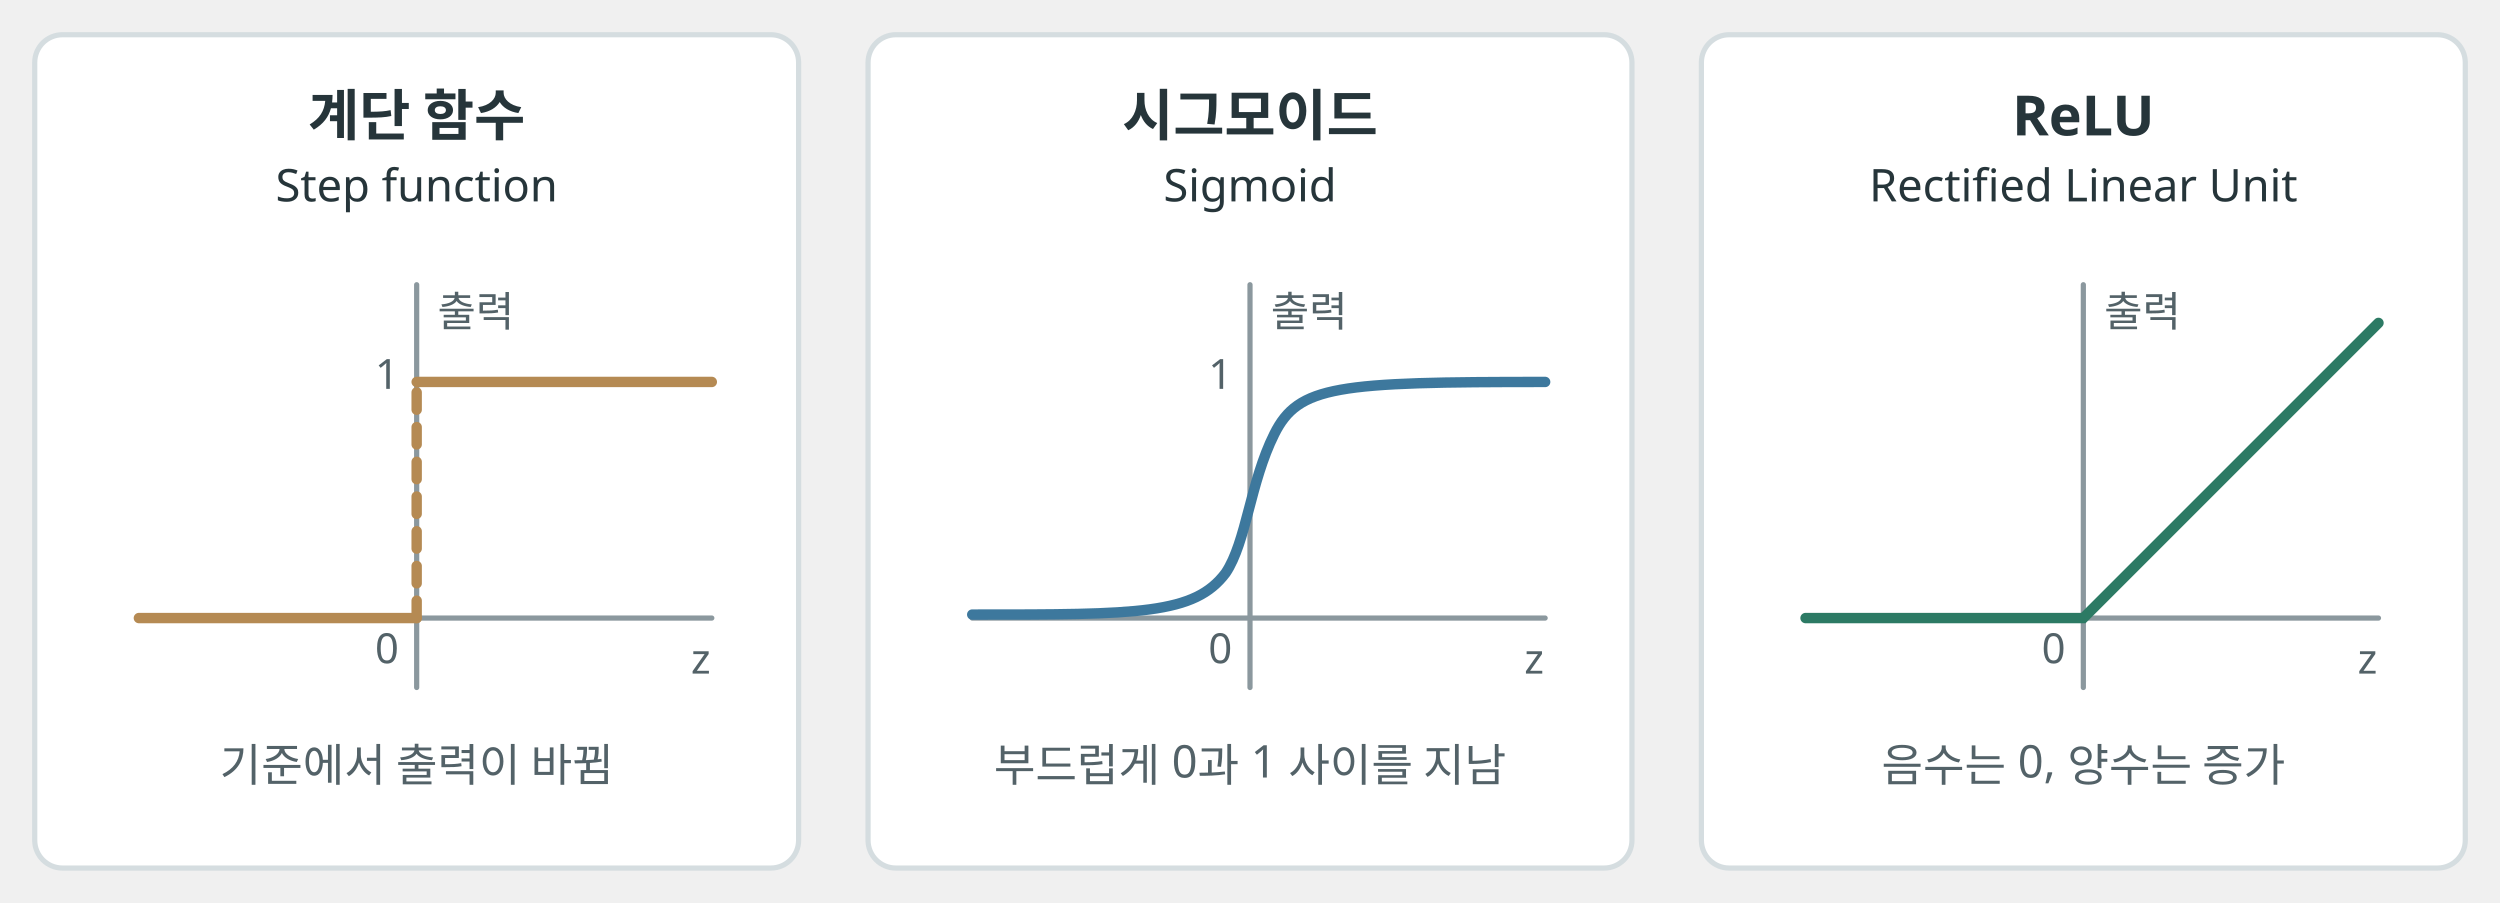
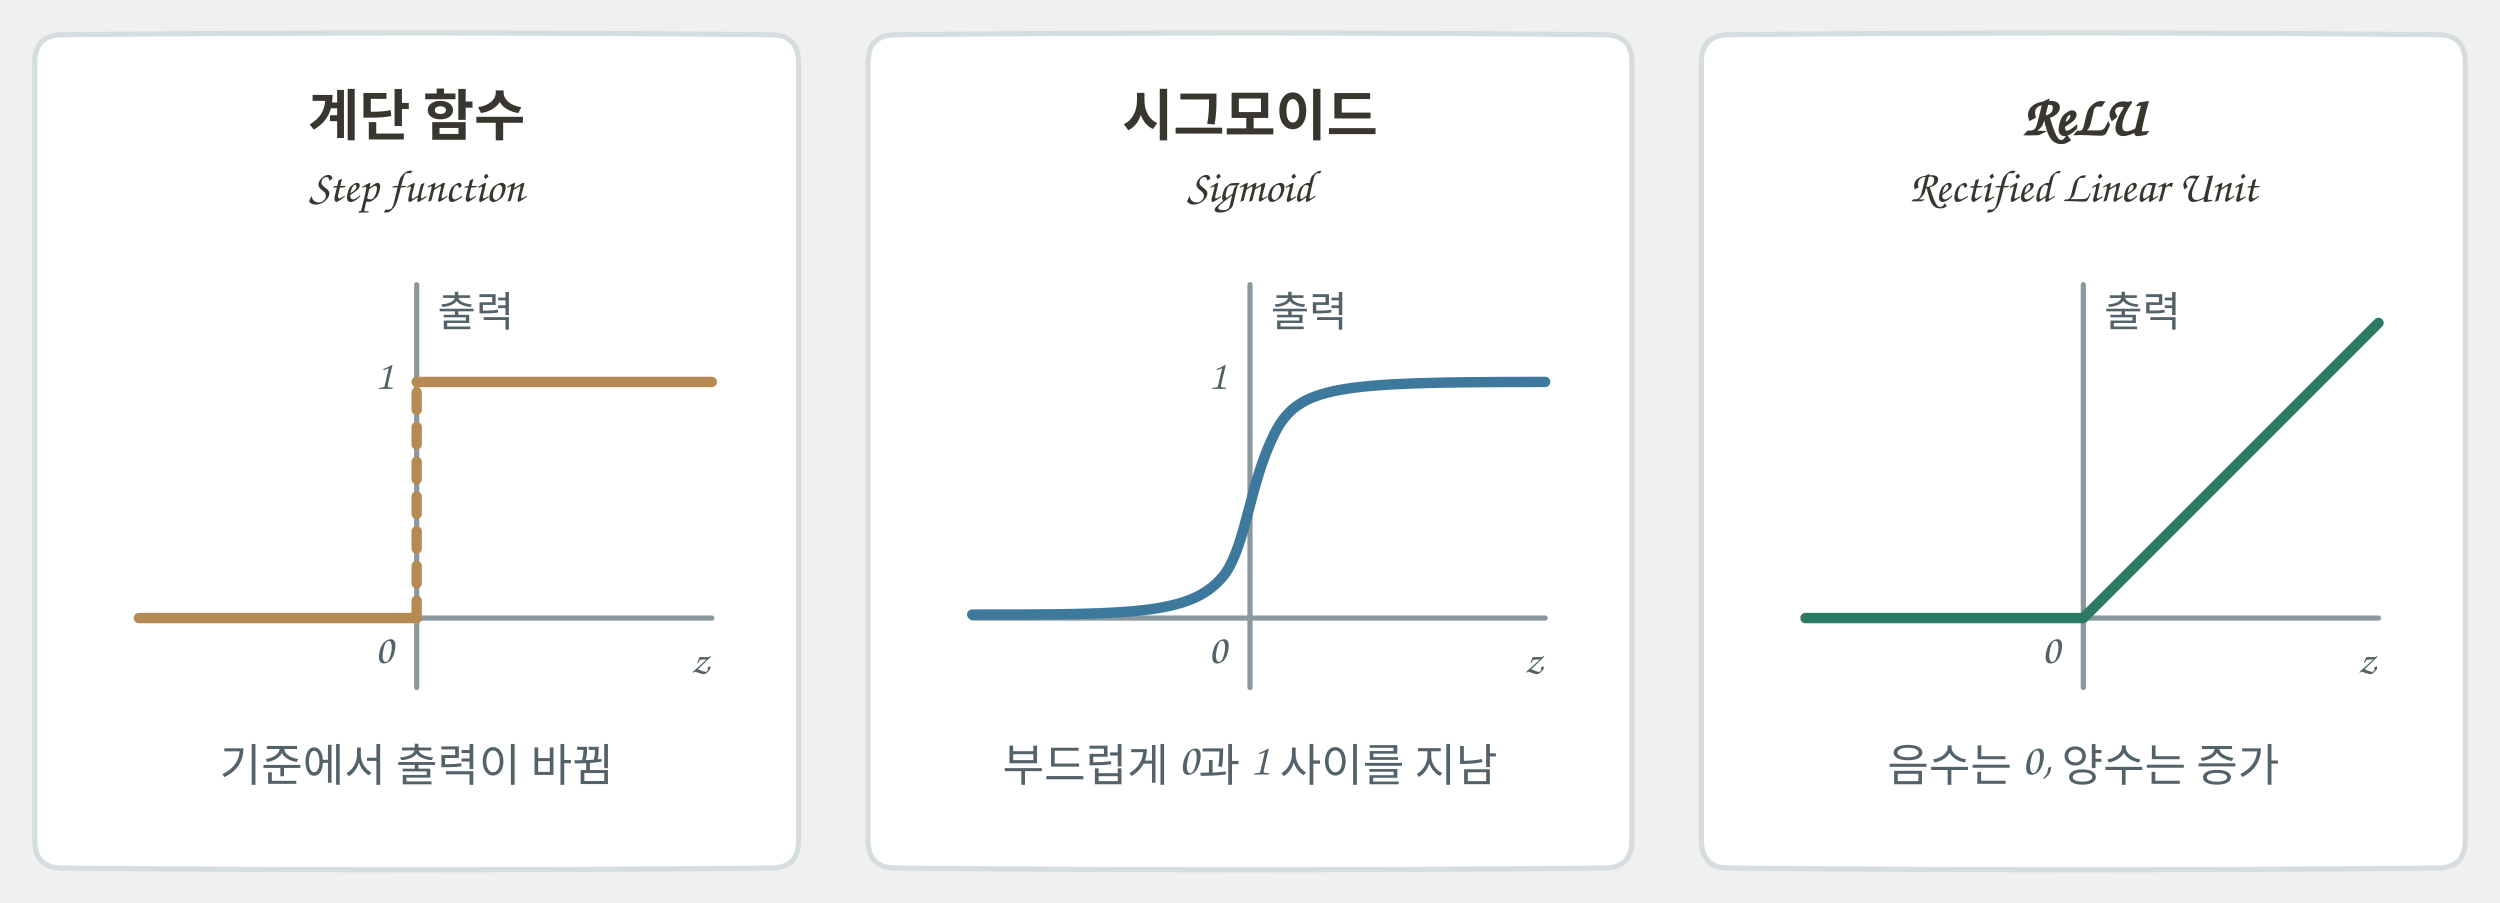
<svg xmlns="http://www.w3.org/2000/svg" width="720" height="260" viewBox="0 0 720 260" role="img" aria-labelledby="title desc">
  <g fill="#ffffff" stroke="#d5dde0" stroke-width="1.5">
-     <rect x="10" y="10" width="220" height="240" rx="8" />
-     <rect x="250" y="10" width="220" height="240" rx="8" />
-     <rect x="490" y="10" width="220" height="240" rx="8" />
+     <path d="M18 10 Q120 9 222 10 Q230 10 230 18 L230 242 Q230 250 222 250 Q120 251 18 250 Q10 250 10 242 L10 18 Q10 10 18 10 Z" stroke-linecap="round" stroke-linejoin="round" />
+     <path d="M258 10 Q360 9 462 10 Q470 10 470 18 L470 242 Q470 250 462 250 Q360 251 258 250 Q250 250 250 242 L250 18 Q250 10 258 10 Z" stroke-linecap="round" stroke-linejoin="round" />
+     <path d="M498 10 Q600 9 702 10 Q710 10 710 18 L710 242 Q710 250 702 250 Q600 251 498 250 Q490 250 490 242 L490 18 Q490 10 498 10 Z" stroke-linecap="round" stroke-linejoin="round" />
  </g>
-   <g fill="#26353a" font-family="system-ui, sans-serif" text-anchor="middle">
+   <g fill="#393630" font-family="Chalkboard SE, Segoe Print, Apple SD Gothic Neo, Noto Sans KR, Malgun Gothic, cursive" text-anchor="middle">
    <text x="120" y="39" font-size="16" font-weight="700">계단 함수</text>
    <text x="120" y="58" font-size="13">Step function</text>
    <text x="360" y="39" font-size="16" font-weight="700">시그모이드</text>
    <text x="360" y="58" font-size="13">Sigmoid</text>
    <text x="600" y="39" font-size="16" font-weight="700">ReLU</text>
    <text x="600" y="58" font-size="13">Rectified Linear Unit</text>
  </g>
  <g fill="none" stroke="#8b989e" stroke-width="1.5" stroke-linecap="round">
-     <path d="M40 178 H205 M120 82 V198" />
-     <path d="M280 178 H445 M360 82 V198" />
-     <path d="M520 178 H685 M600 82 V198" />
+     <path d="M40 178 H205 M120 82 V198" stroke-linecap="round" stroke-linejoin="round" />
+     <path d="M280 178 H445 M360 82 V198" stroke-linecap="round" stroke-linejoin="round" />
+     <path d="M520 178 H685 M600 82 V198" stroke-linecap="round" stroke-linejoin="round" />
  </g>
-   <g fill="#536268" font-family="system-ui, sans-serif" font-size="12">
+   <g fill="#536268" font-family="Chalkboard SE, Segoe Print, Apple SD Gothic Neo, Noto Sans KR, Malgun Gothic, cursive" font-size="12">
    <text x="199" y="194">z</text>
    <text x="439" y="194">z</text>
    <text x="679" y="194">z</text>
    <text x="126" y="94">출력</text>
    <text x="366" y="94">출력</text>
    <text x="606" y="94">출력</text>
    <text x="108" y="191">0</text>
    <text x="108" y="112">1</text>
    <text x="348" y="191">0</text>
    <text x="348" y="112">1</text>
    <text x="588" y="191">0</text>
  </g>
  <g fill="none" stroke-linecap="round" stroke-width="3">
-     <path d="M40 178 H120 M120 110 H205" stroke="#b58a53" />
-     <path d="M120 178 V110" stroke="#b58a53" stroke-dasharray="5 5" />
-     <path d="M280 177 C328 177 344 177 353 165 C359 156 360 139 367 125 C374 111 385 110 445 110" stroke="#3d789d" />
-     <path d="M520 178 H600 L685 93" stroke="#2c7a64" />
+     <path d="M40 178 H120 M120 110 H205" stroke="#b58a53" stroke-linecap="round" stroke-linejoin="round" />
+     <path d="M120 178 V110" stroke="#b58a53" stroke-dasharray="5 5" stroke-linecap="round" stroke-linejoin="round" />
+     <path d="M280 177 C328 177 344 177 353 165 C359 156 360 139 367 125 C374 111 385 110 445 110" stroke="#3d789d" stroke-linecap="round" stroke-linejoin="round" />
+     <path d="M520 178 H600 L685 93" stroke="#2c7a64" stroke-linecap="round" stroke-linejoin="round" />
  </g>
-   <g fill="#536268" font-family="system-ui, sans-serif" font-size="13" text-anchor="middle">
+   <g fill="#536268" font-family="Chalkboard SE, Segoe Print, Apple SD Gothic Neo, Noto Sans KR, Malgun Gothic, cursive" font-size="13" text-anchor="middle">
    <text x="120" y="225">기준에서 출력이 바뀜</text>
    <text x="360" y="225">부드럽게 0과 1 사이를 지남</text>
    <text x="600" y="225">음수는 0, 양수는 증가</text>
  </g>
</svg>
